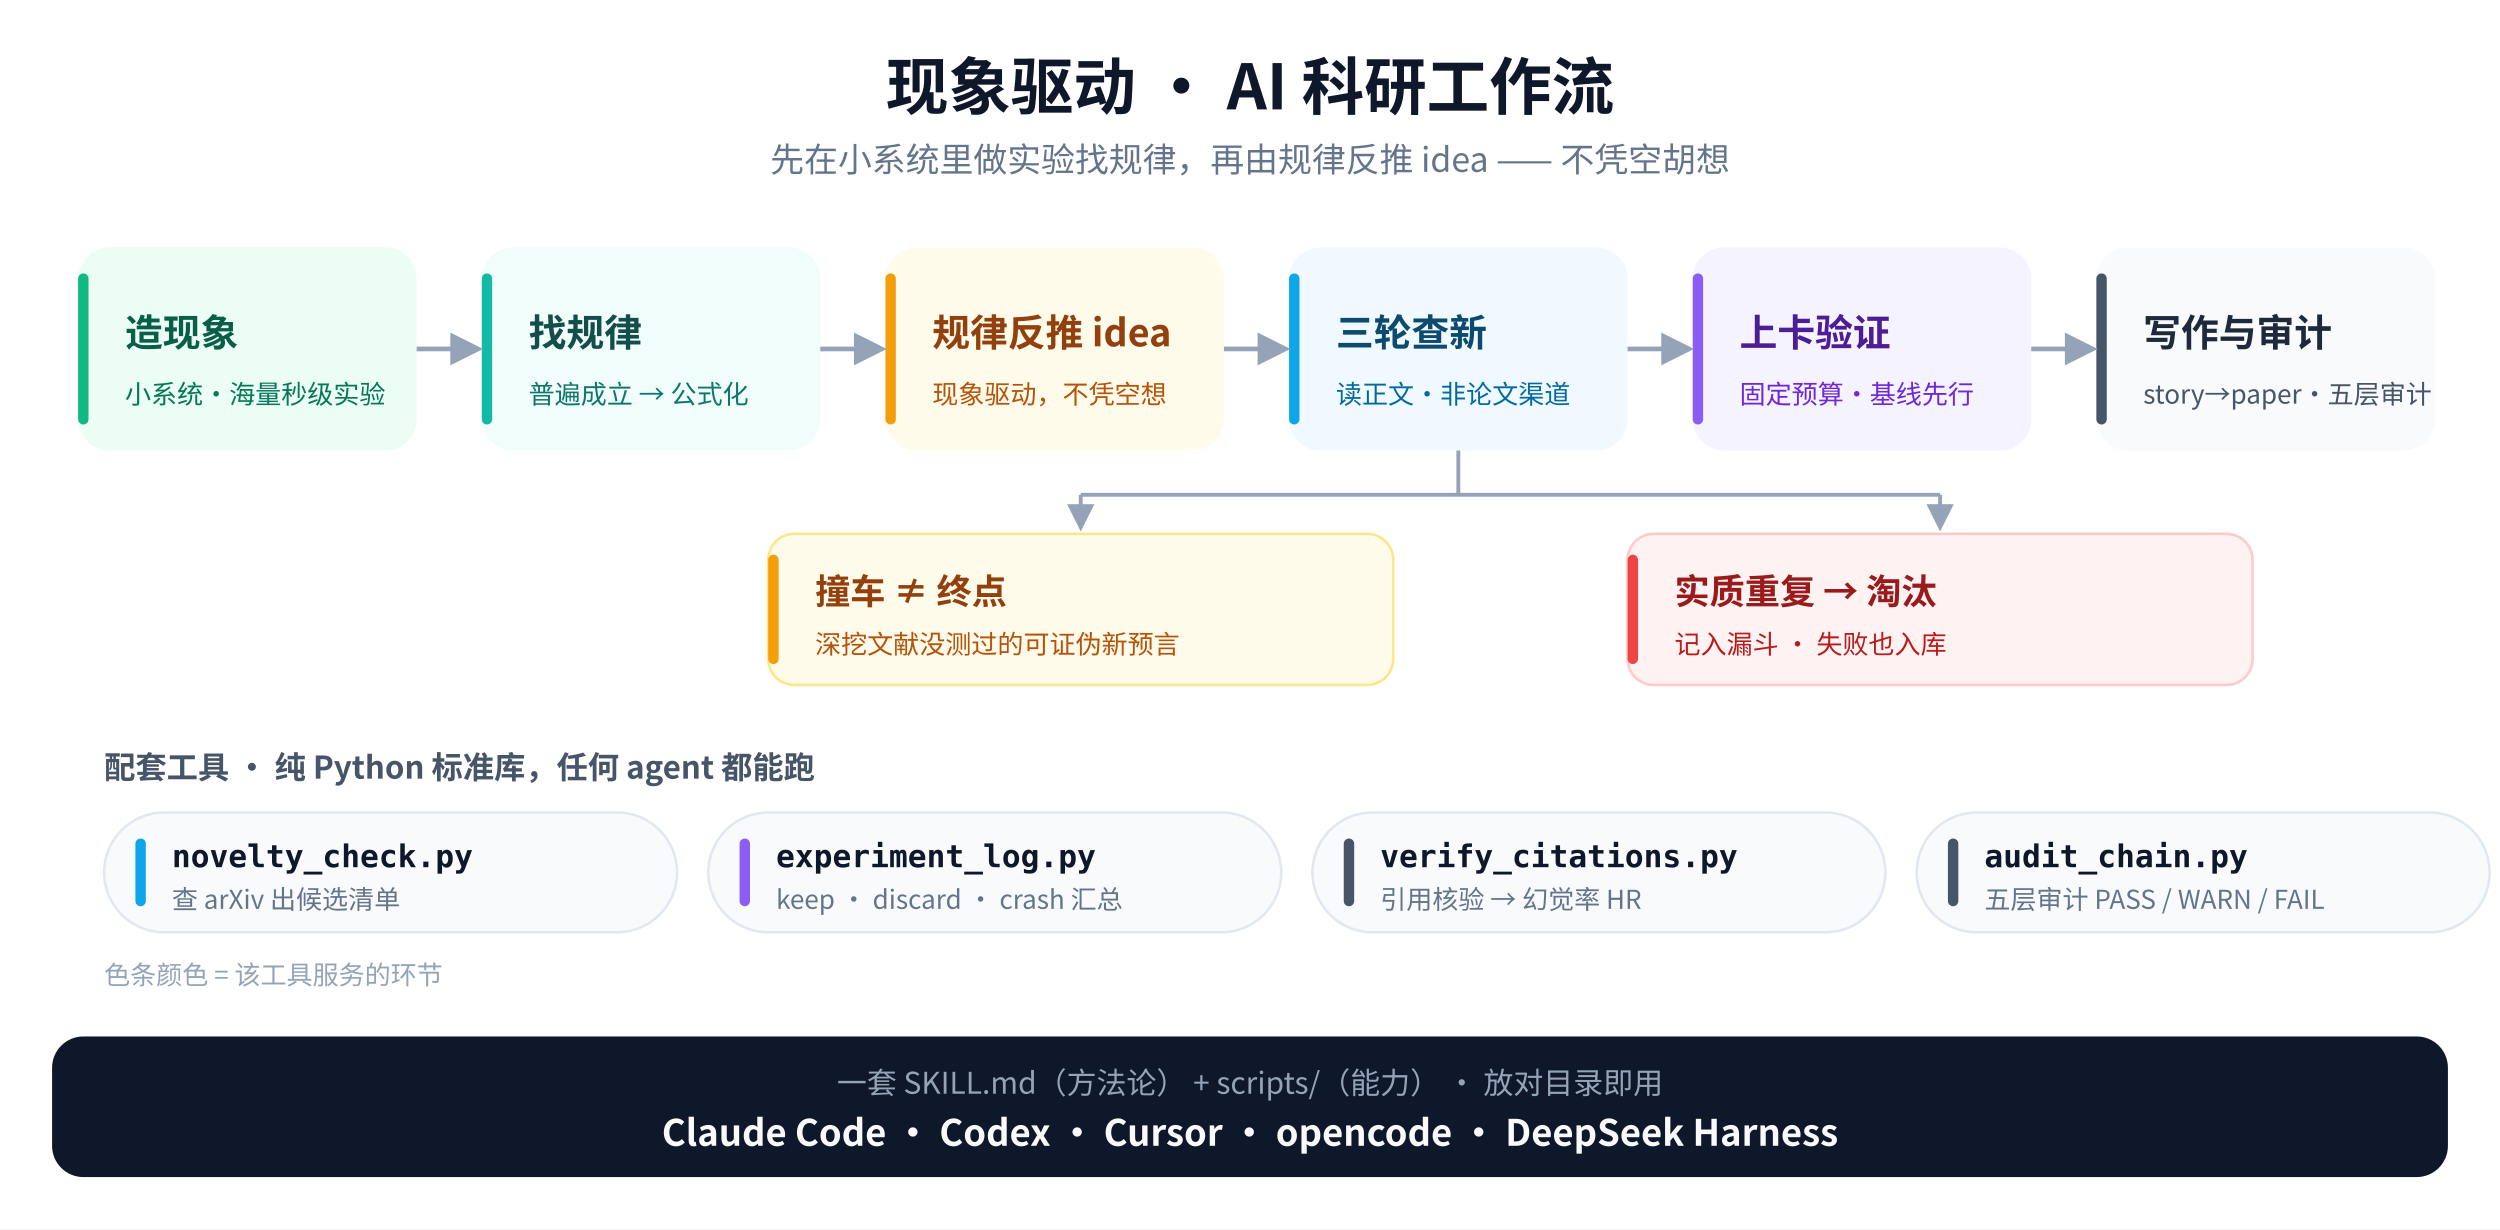
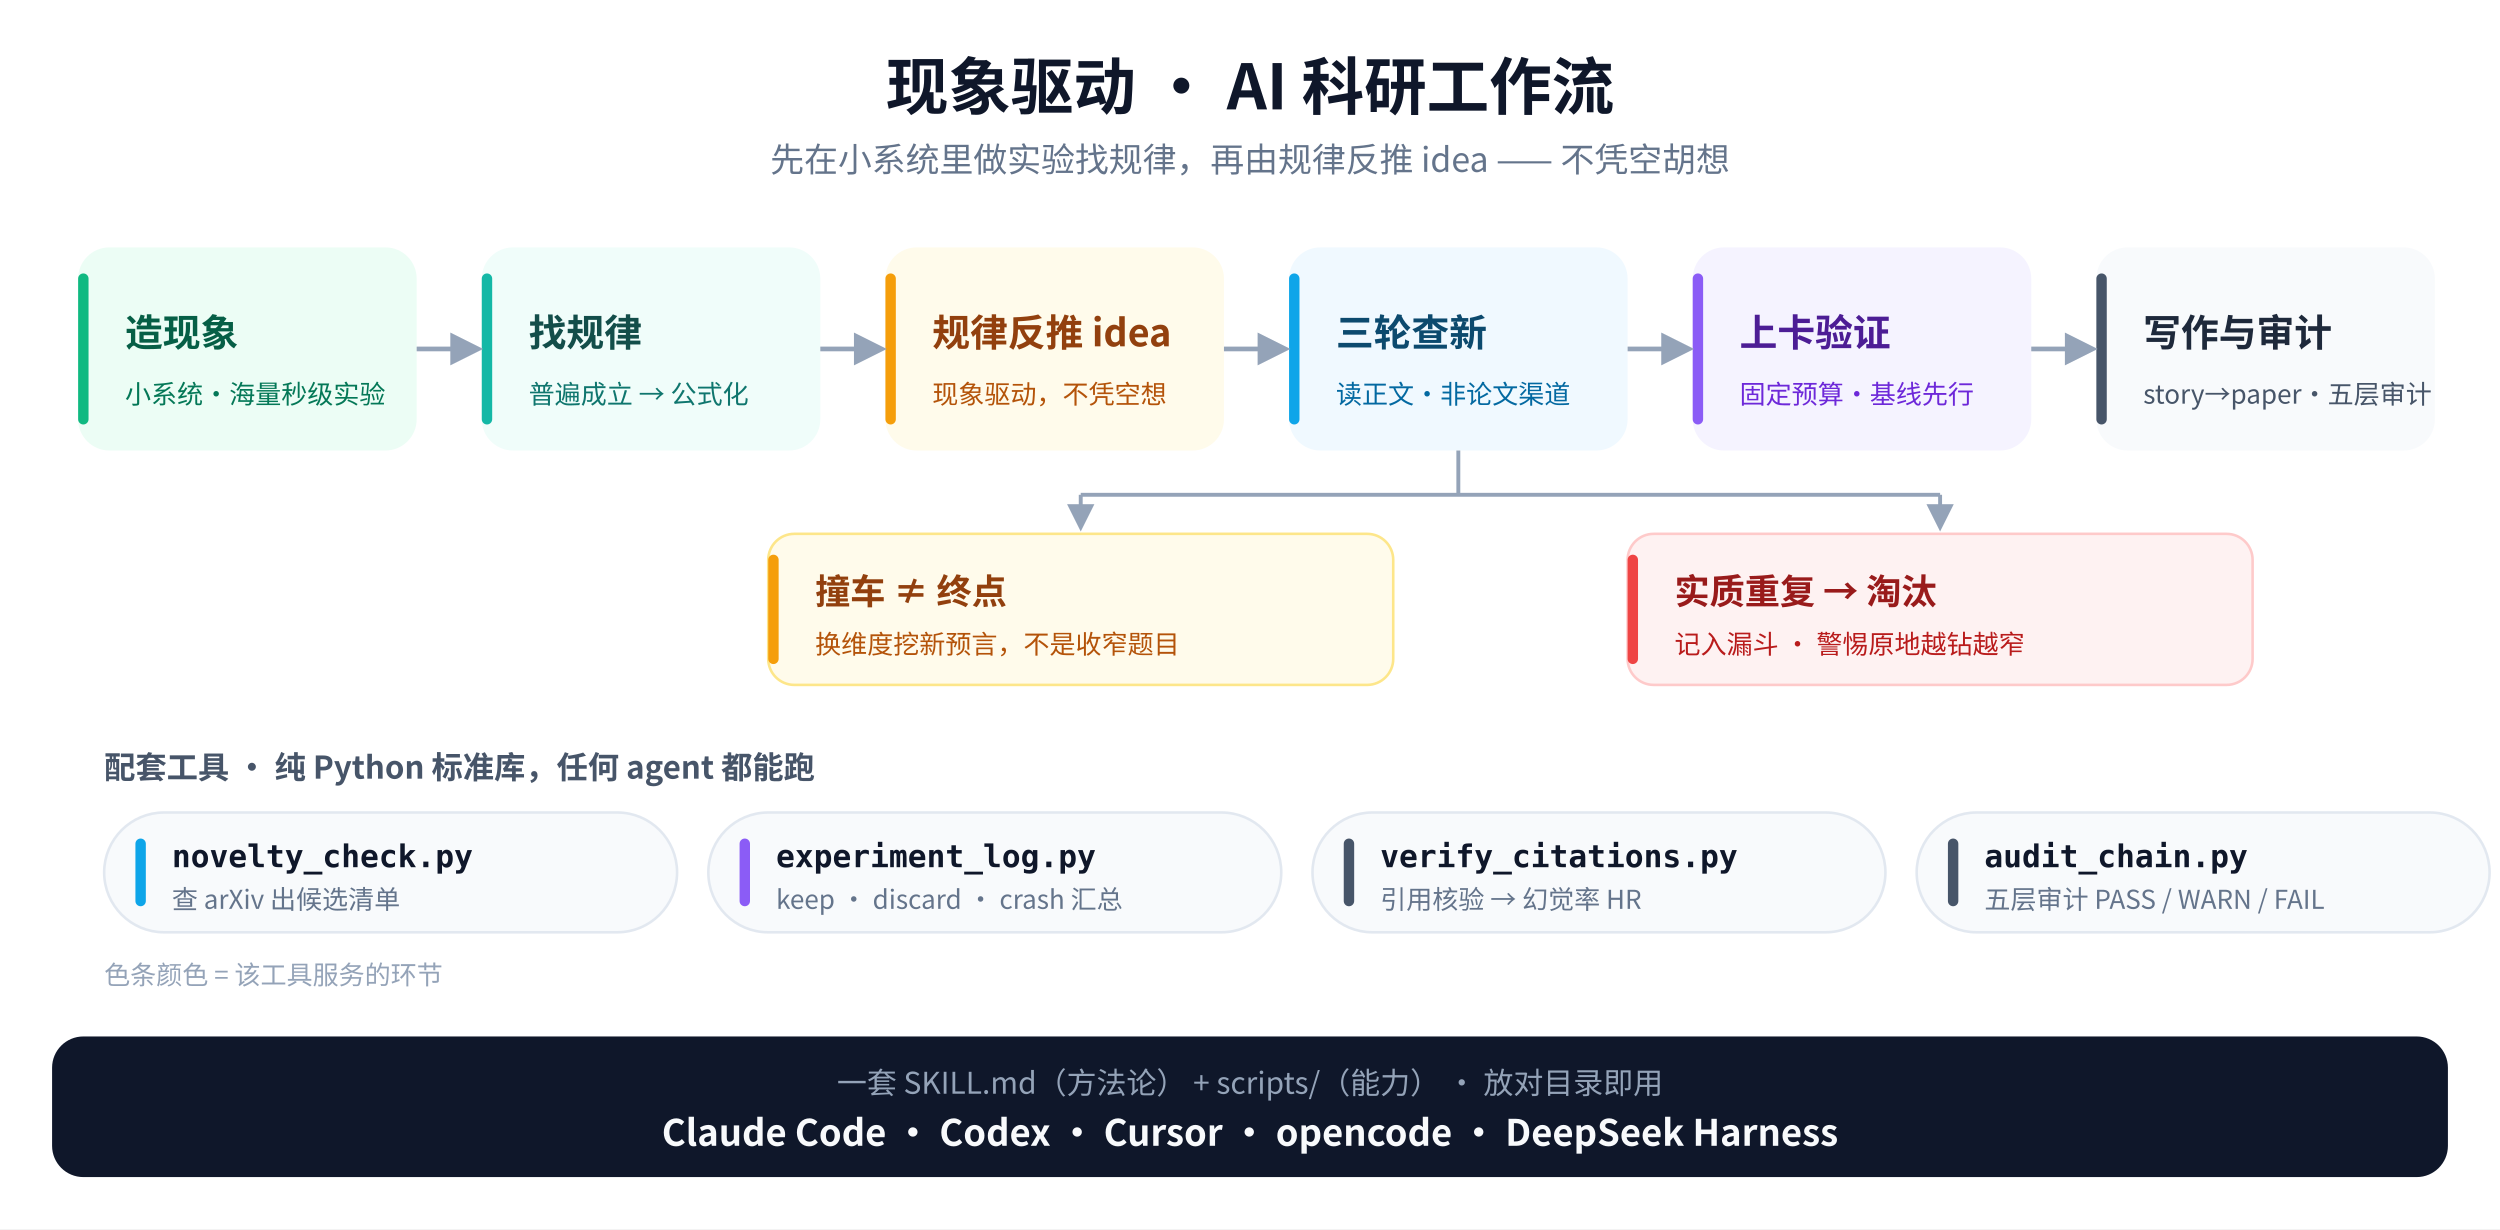
<svg xmlns="http://www.w3.org/2000/svg" viewBox="0 0 960 472" font-family="-apple-system, 'Segoe UI', 'PingFang SC', 'Noto Sans CJK SC', 'Microsoft YaHei', sans-serif">
  <defs>
    <marker id="arr" viewBox="0 0 10 10" refX="8" refY="5" markerWidth="7" markerHeight="7" orient="auto-start-reverse">
      <path d="M0,0 L10,5 L0,10 z" fill="#94A3B8" />
    </marker>
  </defs>
  <rect width="960" height="472" fill="#FFFFFF" />
  <text x="480" y="42" text-anchor="middle" font-size="24" font-weight="700" fill="#0F172A">现象驱动 · AI 科研工作流</text>
  <text x="480" y="66" text-anchor="middle" font-size="13" fill="#64748B">先在小系统里做实验找规律，再由规律反推 idea —— 不凭空胡想</text>
  <rect x="30" y="95" width="130" height="78" rx="12" fill="#ECFDF5" />
  <rect x="30" y="105" width="4" height="58" rx="2" fill="#10B981" />
  <text x="48" y="133" font-size="14.5" font-weight="600" fill="#065F46">造现象</text>
  <text x="48" y="155" font-size="10" fill="#047857">小系统·海量秒级实验</text>
  <rect x="185" y="95" width="130" height="78" rx="12" fill="#F0FDFA" />
  <rect x="185" y="105" width="4" height="58" rx="2" fill="#14B8A6" />
  <text x="203" y="133" font-size="14.5" font-weight="600" fill="#134E4A">找规律</text>
  <text x="203" y="155" font-size="10" fill="#0F766E">普遍成立 → 公式化</text>
  <rect x="340" y="95" width="130" height="78" rx="12" fill="#FFFBEB" />
  <rect x="340" y="105" width="4" height="58" rx="2" fill="#F59E0B" />
  <text x="358" y="133" font-size="14.5" font-weight="600" fill="#92400E">规律反推 idea</text>
  <text x="358" y="155" font-size="10" fill="#B45309">现象驱动，不凭空想</text>
  <rect x="495" y="95" width="130" height="78" rx="12" fill="#F0F9FF" />
  <rect x="495" y="105" width="4" height="58" rx="2" fill="#0EA5E9" />
  <text x="513" y="133" font-size="14.5" font-weight="600" fill="#0C4A6E">三轮查新</text>
  <text x="513" y="155" font-size="10" fill="#0369A1">读正文·非论文渠道</text>
  <rect x="650" y="95" width="130" height="78" rx="12" fill="#F5F3FF" />
  <rect x="650" y="105" width="4" height="58" rx="2" fill="#8B5CF6" />
  <text x="668" y="133" font-size="14.5" font-weight="600" fill="#4C1D95">上卡验证</text>
  <text x="668" y="155" font-size="10" fill="#6D28D9">固定预算·基线先行</text>
  <rect x="805" y="95" width="130" height="78" rx="12" fill="#F8FAFC" />
  <rect x="805" y="105" width="4" height="58" rx="2" fill="#475569" />
  <text x="823" y="133" font-size="14.5" font-weight="600" fill="#1E293B">写作与审计</text>
  <text x="823" y="155" font-size="10" fill="#475569">story→paper·五层审计</text>
  <line x1="160" y1="134" x2="183" y2="134" stroke="#94A3B8" stroke-width="1.8" marker-end="url(#arr)" />
  <line x1="315" y1="134" x2="338" y2="134" stroke="#94A3B8" stroke-width="1.8" marker-end="url(#arr)" />
  <line x1="470" y1="134" x2="493" y2="134" stroke="#94A3B8" stroke-width="1.8" marker-end="url(#arr)" />
  <line x1="625" y1="134" x2="648" y2="134" stroke="#94A3B8" stroke-width="1.8" marker-end="url(#arr)" />
  <line x1="780" y1="134" x2="803" y2="134" stroke="#94A3B8" stroke-width="1.8" marker-end="url(#arr)" />
  <polyline points="560,173 560,190" fill="none" stroke="#94A3B8" stroke-width="1.5" />
  <line x1="415" y1="190" x2="745" y2="190" stroke="#94A3B8" stroke-width="1.5" />
  <line x1="415" y1="190" x2="415" y2="202" stroke="#94A3B8" stroke-width="1.5" marker-end="url(#arr)" />
  <line x1="745" y1="190" x2="745" y2="202" stroke="#94A3B8" stroke-width="1.5" marker-end="url(#arr)" />
  <rect x="295" y="205" width="240" height="58" rx="10" fill="#FFFBEB" stroke="#FDE68A" />
  <rect x="295" y="213" width="4" height="42" rx="2" fill="#F59E0B" />
  <text x="313" y="232" font-size="13.5" font-weight="600" fill="#92400E">撞车 ≠ 终点</text>
-   <text x="313" y="251" font-size="10" fill="#B45309">深挖文献没测过的可证伪新预言</text>
+   <text x="313" y="251" font-size="10" fill="#B45309">换维度挖新预言，不是收窄题目</text>
  <rect x="625" y="205" width="240" height="58" rx="10" fill="#FEF2F2" stroke="#FECACA" />
  <rect x="625" y="213" width="4" height="42" rx="2" fill="#EF4444" />
  <text x="643" y="232" font-size="13.5" font-weight="600" fill="#991B1B">实质重复 → 淘汰</text>
-   <text x="643" y="251" font-size="10" fill="#B91C1C">记入漏斗 · 失败也入库</text>
+   <text x="643" y="251" font-size="10" fill="#B91C1C">记入漏斗 · 警惕原地越钻越窄</text>
  <text x="40" y="299" font-size="12" font-weight="600" fill="#475569">配套工具 · 纯 Python 标准库，任何 agent 都能跑</text>
  <rect x="40" y="312" width="220" height="46" rx="23" fill="#F8FAFC" stroke="#E2E8F0" />
  <rect x="52" y="322" width="4" height="26" rx="2" fill="#0EA5E9" />
  <text x="66" y="333" font-size="12" font-weight="600" fill="#0F172A" font-family="ui-monospace, SFMono-Regular, Menlo, monospace">novelty_check.py</text>
  <text x="66" y="349" font-size="10" fill="#64748B">查 arXiv 出候选清单</text>
  <rect x="272" y="312" width="220" height="46" rx="23" fill="#F8FAFC" stroke="#E2E8F0" />
  <rect x="284" y="322" width="4" height="26" rx="2" fill="#8B5CF6" />
  <text x="298" y="333" font-size="12" font-weight="600" fill="#0F172A" font-family="ui-monospace, SFMono-Regular, Menlo, monospace">experiment_log.py</text>
  <text x="298" y="349" font-size="10" fill="#64748B">keep · discard · crash 汇总</text>
  <rect x="504" y="312" width="220" height="46" rx="23" fill="#F8FAFC" stroke="#E2E8F0" />
  <rect x="516" y="322" width="4" height="26" rx="2" fill="#475569" />
  <text x="530" y="333" font-size="12" font-weight="600" fill="#0F172A" font-family="ui-monospace, SFMono-Regular, Menlo, monospace">verify_citations.py</text>
  <text x="530" y="349" font-size="10" fill="#64748B">引用核验 → 幻觉率 HR</text>
  <rect x="736" y="312" width="220" height="46" rx="23" fill="#F8FAFC" stroke="#E2E8F0" />
  <rect x="748" y="322" width="4" height="26" rx="2" fill="#475569" />
  <text x="762" y="333" font-size="12" font-weight="600" fill="#0F172A" font-family="ui-monospace, SFMono-Regular, Menlo, monospace">audit_chain.py</text>
  <text x="762" y="349" font-size="10" fill="#64748B">五层审计 PASS / WARN / FAIL</text>
  <text x="40" y="378" font-size="10" fill="#94A3B8">色条颜色 = 该工具服务的环节</text>
  <rect x="20" y="398" width="920" height="54" rx="12" fill="#0F172A" />
  <text x="480" y="420" text-anchor="middle" font-size="11.5" fill="#94A3B8">一套 SKILL.md（方法论） + scripts/（能力） · 放对目录即用</text>
  <text x="480" y="440" text-anchor="middle" font-size="14" font-weight="600" fill="#F8FAFC">Claude Code · Codex · Cursor · opencode · DeepSeek Harness</text>
</svg>
